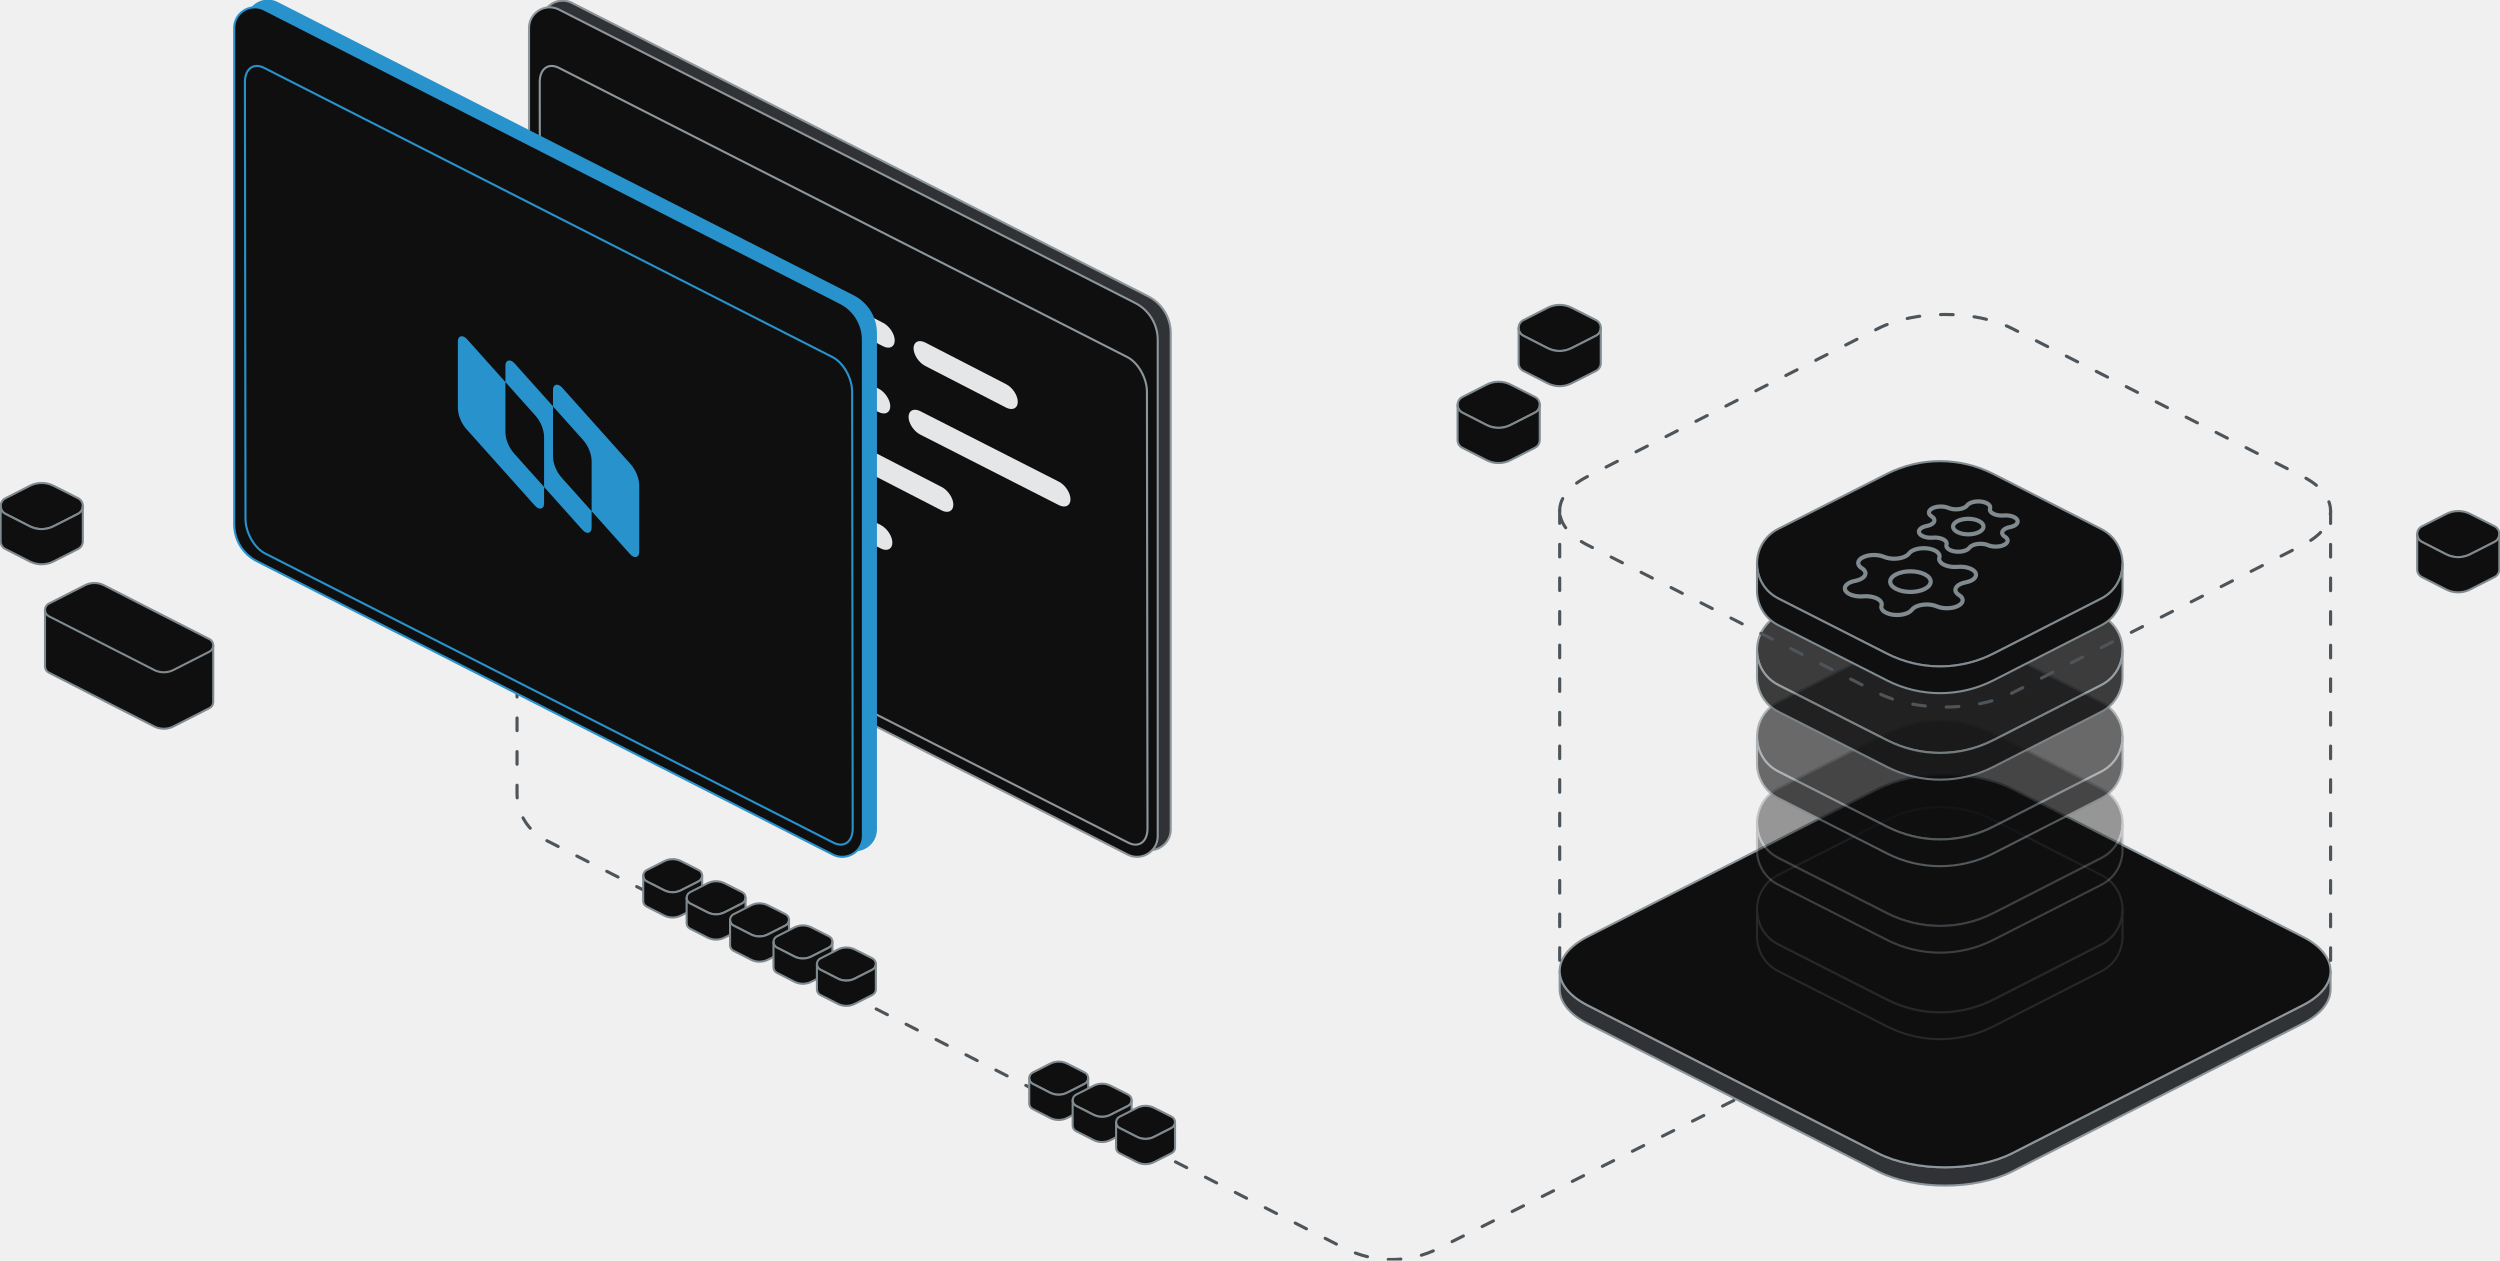
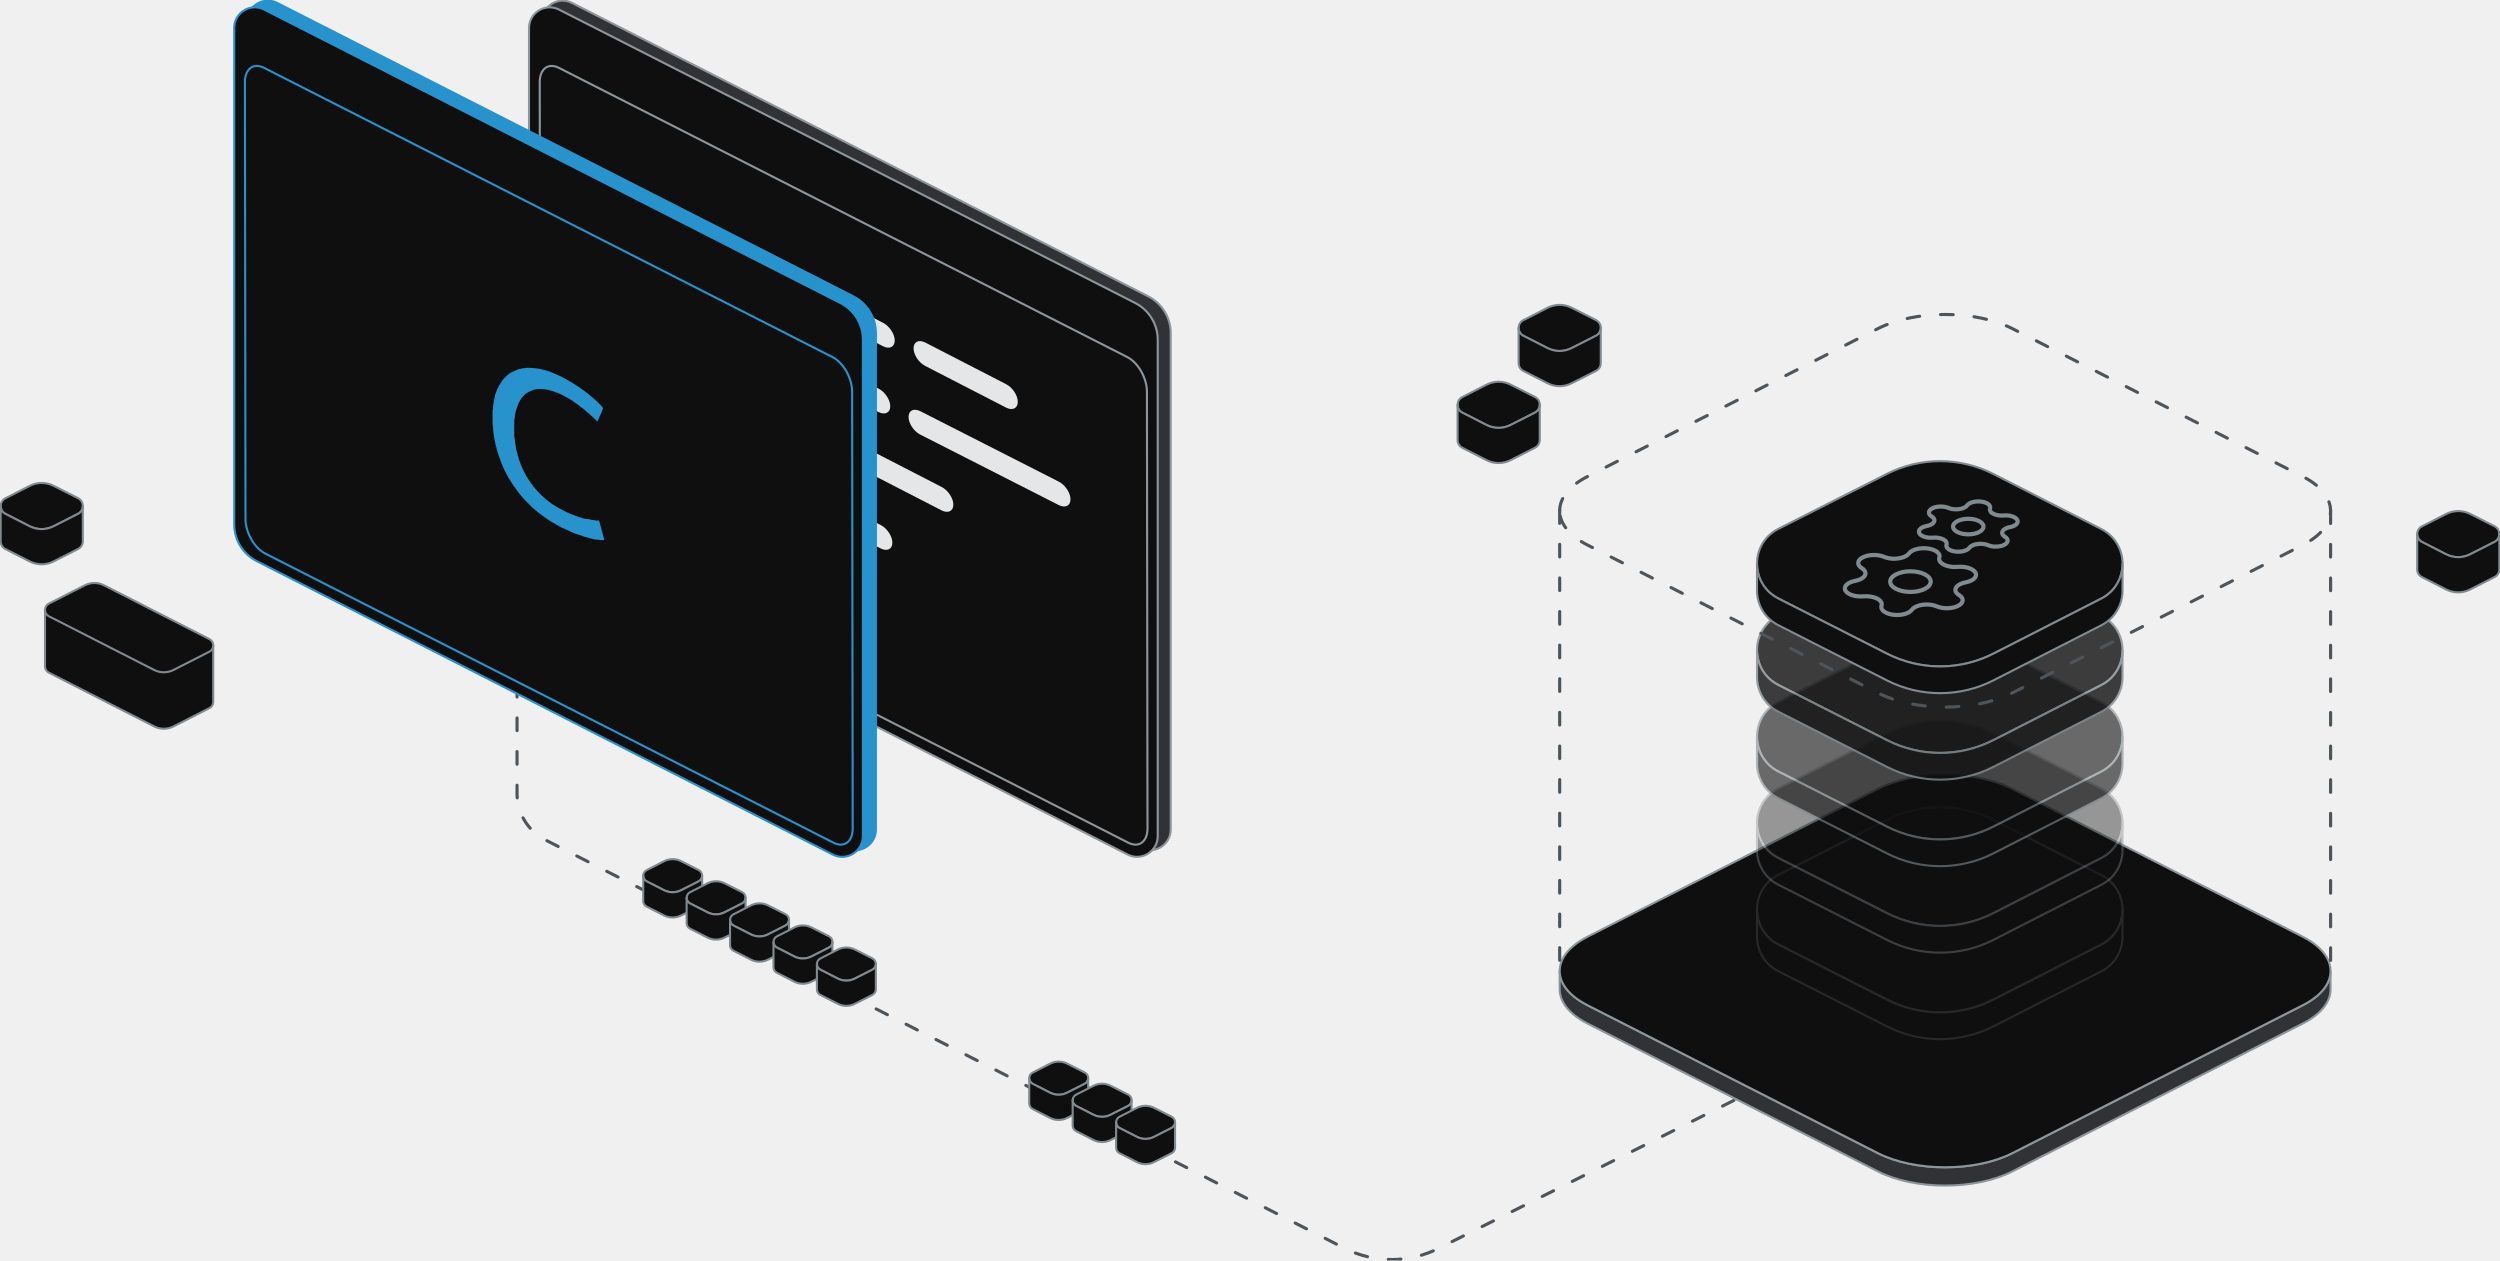
<svg xmlns="http://www.w3.org/2000/svg" width="595" height="300" viewBox="0 0 595 300" fill="none">
  <g clip-path="url(#clip0_1007_112155)">
    <path d="M412.653 261.898L342.506 297.05C335.439 300.668 327.06 300.68 319.981 297.074L129.812 199.907C125.666 197.798 123.055 193.536 123.055 188.885V106.099" stroke="#4E555A" stroke-width="0.75" stroke-linecap="round" stroke-linejoin="round" stroke-dasharray="3 5 3 5" />
    <path d="M136.141 0.699L273.261 70.526C276.553 72.203 278.632 75.586 278.632 79.285V197.427C278.626 201.095 274.746 203.47 271.472 201.806L134.365 131.966C131.073 130.29 129 126.907 129 123.208V5.078C129 1.41 132.88 -0.965 136.147 0.699H136.141Z" fill="#303236" stroke="#8D969B" stroke-width="0.5" stroke-linecap="round" stroke-linejoin="round" />
    <path d="M133.047 2.282L270.167 72.11C273.459 73.786 275.538 77.17 275.538 80.868V199.01C275.532 202.678 271.652 205.054 268.379 203.39L131.271 133.55C127.979 131.874 125.906 128.49 125.906 124.791V6.662C125.906 2.994 129.786 0.619 133.053 2.282H133.047Z" fill="#0F0F10" stroke="#8D969B" stroke-width="0.5" stroke-linecap="round" stroke-linejoin="round" />
    <path d="M268.545 200.569L133.251 131.725C130.708 130.432 128.622 126.783 128.591 123.573L128.455 19.614C128.431 16.41 130.466 14.857 133.016 16.15L268.31 84.994C270.853 86.287 272.939 89.936 272.97 93.147L273.106 197.105C273.131 200.309 271.095 201.862 268.545 200.569Z" fill="#0F0F10" stroke="#8D969B" stroke-width="0.5" stroke-linecap="round" stroke-linejoin="round" />
    <path d="M180.304 67.013L161.078 57.11C159.537 56.325 158.287 54.438 158.287 52.898C158.287 51.358 159.537 50.745 161.078 51.531L180.304 61.434C181.845 62.219 183.095 64.106 183.095 65.646C183.095 67.186 181.845 67.799 180.304 67.013Z" fill="#E4E6E7" />
    <path d="M210.156 82.402L190.929 72.499C189.389 71.714 188.139 69.827 188.139 68.287C188.139 66.747 189.389 66.135 190.929 66.92L210.156 76.823C211.696 77.609 212.946 79.495 212.946 81.035C212.946 82.576 211.696 83.188 210.156 82.402Z" fill="#E4E6E7" />
    <path d="M239.443 97.006L220.217 87.103C218.676 86.318 217.426 84.431 217.426 82.891C217.426 81.351 218.676 80.739 220.217 81.524L239.443 91.427C240.983 92.213 242.233 94.099 242.233 95.639C242.233 97.179 240.983 97.792 239.443 97.006Z" fill="#E4E6E7" />
    <path d="M180.304 115.921L161.078 106.018C159.537 105.233 158.287 103.346 158.287 101.806C158.287 100.266 159.537 99.654 161.078 100.439L180.304 110.342C181.845 111.128 183.095 113.014 183.095 114.554C183.095 116.095 181.845 116.707 180.304 115.921Z" fill="#E4E6E7" />
    <path d="M209.591 130.525L190.365 120.622C188.824 119.837 187.574 117.95 187.574 116.41C187.574 114.87 188.824 114.257 190.365 115.043L209.591 124.946C211.132 125.731 212.382 127.618 212.382 129.158C212.382 130.698 211.132 131.311 209.591 130.525Z" fill="#E4E6E7" />
    <path d="M179.804 83.46L160.578 73.557C159.037 72.772 157.787 70.885 157.787 69.345C157.787 67.805 159.037 67.192 160.578 67.978L179.804 77.881C181.345 78.666 182.595 80.553 182.595 82.093C182.595 83.633 181.345 84.246 179.804 83.46Z" fill="#E4E6E7" />
    <path d="M209.091 98.064L189.865 88.161C188.324 87.376 187.074 85.489 187.074 83.949C187.074 82.409 188.324 81.796 189.865 82.582L209.091 92.485C210.632 93.27 211.882 95.157 211.882 96.697C211.882 98.237 210.632 98.85 209.091 98.064Z" fill="#E4E6E7" />
    <path d="M224.103 121.476L204.877 111.573C203.336 110.787 202.086 108.901 202.086 107.361C202.086 105.821 203.336 105.208 204.877 105.994L224.103 115.897C225.644 116.682 226.894 118.569 226.894 120.109C226.894 121.649 225.644 122.261 224.103 121.476Z" fill="#E4E6E7" />
    <path d="M194.035 138.17L161.078 121.402C159.537 120.616 158.287 118.73 158.287 117.189C158.287 115.649 159.537 115.037 161.078 115.822L194.035 132.591C195.576 133.377 196.826 135.263 196.826 136.803C196.826 138.344 195.576 138.956 194.035 138.17Z" fill="#E4E6E7" />
    <path d="M150.992 51.976L147.799 50.349C147.168 50.028 146.66 49.261 146.66 48.63V45.438C146.66 44.807 147.174 44.56 147.799 44.875L150.992 46.502C151.623 46.824 152.13 47.591 152.13 48.222V51.413C152.13 52.044 151.617 52.292 150.992 51.976Z" fill="#E4E6E7" />
    <path d="M150.992 67.947L147.799 66.32C147.168 65.999 146.66 65.232 146.66 64.601V61.409C146.66 60.778 147.174 60.531 147.799 60.846L150.992 62.473C151.623 62.795 152.13 63.562 152.13 64.192V67.384C152.13 68.015 151.617 68.263 150.992 67.947Z" fill="#E4E6E7" />
    <path d="M150.992 84.141L147.799 82.514C147.168 82.192 146.66 81.425 146.66 80.794V77.603C146.66 76.972 147.174 76.724 147.799 77.04L150.992 78.666C151.623 78.988 152.13 79.755 152.13 80.386V83.578C152.13 84.209 151.617 84.456 150.992 84.141Z" fill="#E4E6E7" />
    <path d="M150.992 116.274L147.799 114.647C147.168 114.325 146.66 113.558 146.66 112.928V109.736C146.66 109.105 147.174 108.858 147.799 109.173L150.992 110.8C151.623 111.121 152.13 111.888 152.13 112.519V115.711C152.13 116.342 151.617 116.589 150.992 116.274Z" fill="#E4E6E7" />
    <path d="M251.986 120.208L219.029 103.439C217.488 102.654 216.238 100.767 216.238 99.227C216.238 97.687 217.488 97.074 219.029 97.86L251.986 114.629C253.527 115.414 254.777 117.301 254.777 118.841C254.777 120.381 253.527 120.993 251.986 120.208Z" fill="#E4E6E7" />
    <path d="M194.035 105.963L161.078 89.194C159.537 88.409 158.287 86.522 158.287 84.982C158.287 83.442 159.537 82.829 161.078 83.615L194.035 100.384C195.576 101.169 196.826 103.056 196.826 104.596C196.826 106.136 195.576 106.748 194.035 105.963Z" fill="#E4E6E7" />
    <path d="M150.992 100.192L147.799 98.565C147.168 98.243 146.66 97.476 146.66 96.845V93.654C146.66 93.023 147.174 92.775 147.799 93.091L150.992 94.718C151.623 95.039 152.13 95.806 152.13 96.437V99.629C152.13 100.26 151.617 100.507 150.992 100.192Z" fill="#E4E6E7" />
    <path d="M65.971 0.699L203.091 70.526C206.383 72.203 208.462 75.586 208.462 79.285V197.427C208.456 201.095 204.576 203.47 201.302 201.806L64.195 131.966C60.903 130.29 58.83 126.907 58.83 123.208V5.078C58.83 1.41 62.71 -0.965 65.977 0.699H65.971Z" fill="#2892CC" stroke="#2892CC" stroke-width="0.5" stroke-linecap="round" stroke-linejoin="round" />
    <path d="M62.883 2.282L200.003 72.11C203.295 73.786 205.374 77.17 205.374 80.868V199.01C205.368 202.678 201.488 205.054 198.214 203.39L61.107 133.55C57.815 131.874 55.742 128.49 55.742 124.791V6.662C55.742 2.994 59.622 0.619 62.889 2.282H62.883Z" fill="#0F0F10" stroke="#2892CC" stroke-width="0.5" stroke-linecap="round" stroke-linejoin="round" />
    <path d="M198.381 200.569L63.087 131.725C60.544 130.432 58.458 126.783 58.427 123.573L58.291 19.614C58.267 16.41 60.302 14.857 62.852 16.15L198.146 84.994C200.689 86.287 202.775 89.936 202.806 93.147L202.942 197.105C202.966 200.309 200.931 201.862 198.381 200.569Z" fill="#0F0F10" stroke="#2892CC" stroke-width="0.5" stroke-linecap="round" stroke-linejoin="round" />
    <path d="M153.084 208.425C153.084 208.957 153.356 209.482 153.901 209.761L157.168 211.425L158.041 211.87C159.328 212.526 160.844 212.526 162.131 211.87L163.016 211.418L166.295 209.754C166.84 209.476 167.118 208.95 167.118 208.418C167.118 207.886 166.846 207.355 166.295 207.076L162.131 204.967C160.844 204.317 159.328 204.317 158.047 204.973L153.907 207.082C153.362 207.361 153.09 207.893 153.09 208.418L153.084 208.425Z" fill="#0F0F10" stroke="#808A8F" stroke-width="0.5" stroke-linecap="round" stroke-linejoin="round" />
    <path d="M153.084 208.425V214.431C153.084 214.963 153.357 215.488 153.901 215.767L158.035 217.876C159.322 218.532 160.838 218.532 162.125 217.876L166.289 215.761C166.834 215.482 167.112 214.956 167.112 214.424V208.418C167.112 208.944 166.834 209.476 166.289 209.754L163.01 211.418L162.125 211.87C160.838 212.526 159.322 212.526 158.035 211.87L157.162 211.425L153.895 209.761C153.35 209.482 153.078 208.95 153.078 208.425H153.084Z" fill="#0F0F10" stroke="#808A8F" stroke-width="0.5" stroke-linecap="round" stroke-linejoin="round" />
    <path d="M163.418 213.682C163.418 214.214 163.69 214.74 164.235 215.018L167.502 216.682L168.375 217.128C169.662 217.783 171.178 217.783 172.465 217.128L173.35 216.676L176.629 215.012C177.174 214.734 177.452 214.208 177.452 213.676C177.452 213.144 177.18 212.612 176.629 212.334L172.465 210.225C171.178 209.575 169.662 209.575 168.381 210.231L164.241 212.34C163.696 212.618 163.424 213.15 163.424 213.676L163.418 213.682Z" fill="#0F0F10" stroke="#808A8F" stroke-width="0.5" stroke-linecap="round" stroke-linejoin="round" />
    <path d="M163.418 213.682V219.688C163.418 220.22 163.691 220.746 164.235 221.024L168.369 223.134C169.656 223.789 171.172 223.789 172.459 223.134L176.623 221.018C177.168 220.74 177.446 220.214 177.446 219.682V213.676C177.446 214.202 177.168 214.734 176.623 215.012L173.344 216.676L172.459 217.127C171.172 217.783 169.656 217.783 168.369 217.127L167.496 216.682L164.229 215.018C163.684 214.74 163.412 214.208 163.412 213.682H163.418Z" fill="#0F0F10" stroke="#808A8F" stroke-width="0.5" stroke-linecap="round" stroke-linejoin="round" />
    <path d="M173.752 218.94C173.752 219.472 174.024 219.998 174.569 220.276L177.836 221.94L178.709 222.385C179.996 223.041 181.512 223.041 182.799 222.385L183.684 221.934L186.963 220.27C187.508 219.991 187.786 219.466 187.786 218.934C187.786 218.402 187.514 217.87 186.963 217.591L182.799 215.482C181.512 214.833 179.996 214.833 178.715 215.488L174.575 217.598C174.03 217.876 173.758 218.408 173.758 218.934L173.752 218.94Z" fill="#0F0F10" stroke="#808A8F" stroke-width="0.5" stroke-linecap="round" stroke-linejoin="round" />
    <path d="M173.752 218.94V224.946C173.752 225.478 174.025 226.004 174.569 226.282L178.703 228.391C179.99 229.047 181.506 229.047 182.793 228.391L186.957 226.276C187.502 225.997 187.78 225.472 187.78 224.94V218.934C187.78 219.459 187.502 219.991 186.957 220.27L183.678 221.934L182.793 222.385C181.506 223.041 179.99 223.041 178.703 222.385L177.83 221.94L174.563 220.276C174.018 219.998 173.746 219.466 173.746 218.94H173.752Z" fill="#0F0F10" stroke="#808A8F" stroke-width="0.5" stroke-linecap="round" stroke-linejoin="round" />
    <path d="M184.092 224.191C184.092 224.723 184.364 225.249 184.909 225.527L188.176 227.191L189.048 227.637C190.335 228.292 191.852 228.292 193.139 227.637L194.024 227.185L197.303 225.521C197.848 225.243 198.126 224.717 198.126 224.185C198.126 223.653 197.854 223.121 197.303 222.843L193.139 220.734C191.852 220.084 190.335 220.084 189.055 220.74L184.915 222.849C184.37 223.127 184.098 223.659 184.098 224.185L184.092 224.191Z" fill="#0F0F10" stroke="#808A8F" stroke-width="0.5" stroke-linecap="round" stroke-linejoin="round" />
    <path d="M184.092 224.191V230.197C184.092 230.729 184.364 231.255 184.909 231.533L189.043 233.643C190.33 234.298 191.846 234.298 193.133 233.643L197.297 231.527C197.842 231.249 198.12 230.723 198.12 230.191V224.185C198.12 224.711 197.842 225.243 197.297 225.521L194.018 227.185L193.133 227.637C191.846 228.292 190.33 228.292 189.043 227.637L188.17 227.191L184.903 225.527C184.358 225.249 184.086 224.717 184.086 224.191H184.092Z" fill="#0F0F10" stroke="#808A8F" stroke-width="0.5" stroke-linecap="round" stroke-linejoin="round" />
    <path d="M194.426 229.449C194.426 229.981 194.698 230.507 195.243 230.785L198.51 232.449L199.382 232.894C200.669 233.55 202.186 233.55 203.473 232.894L204.357 232.443L207.637 230.779C208.182 230.5 208.46 229.975 208.46 229.443C208.46 228.911 208.188 228.379 207.637 228.1L203.473 225.991C202.186 225.342 200.669 225.342 199.389 225.997L195.249 228.107C194.704 228.385 194.432 228.917 194.432 229.443L194.426 229.449Z" fill="#0F0F10" stroke="#808A8F" stroke-width="0.5" stroke-linecap="round" stroke-linejoin="round" />
    <path d="M194.426 229.449V235.455C194.426 235.987 194.698 236.513 195.243 236.791L199.377 238.9C200.664 239.556 202.18 239.556 203.467 238.9L207.631 236.785C208.176 236.506 208.454 235.981 208.454 235.449V229.443C208.454 229.968 208.176 230.5 207.631 230.779L204.352 232.443L203.467 232.894C202.18 233.55 200.664 233.55 199.377 232.894L198.504 232.449L195.237 230.785C194.692 230.507 194.42 229.975 194.42 229.449H194.426Z" fill="#0F0F10" stroke="#808A8F" stroke-width="0.5" stroke-linecap="round" stroke-linejoin="round" />
    <path d="M244.957 256.609C244.957 257.141 245.229 257.667 245.774 257.945L249.041 259.609L249.914 260.054C251.201 260.71 252.717 260.71 254.004 260.054L254.889 259.603L258.168 257.939C258.713 257.661 258.991 257.135 258.991 256.603C258.991 256.071 258.719 255.539 258.168 255.261L254.004 253.151C252.717 252.502 251.201 252.502 249.92 253.158L245.78 255.267C245.236 255.545 244.963 256.077 244.963 256.603L244.957 256.609Z" fill="#0F0F10" stroke="#808A8F" stroke-width="0.5" stroke-linecap="round" stroke-linejoin="round" />
    <path d="M244.957 256.609V262.615C244.957 263.147 245.23 263.673 245.774 263.951L249.908 266.061C251.195 266.716 252.711 266.716 253.998 266.061L258.163 263.945C258.707 263.667 258.986 263.141 258.986 262.609V256.603C258.986 257.129 258.707 257.661 258.163 257.939L254.883 259.603L253.998 260.054C252.711 260.71 251.195 260.71 249.908 260.054L249.035 259.609L245.768 257.945C245.223 257.667 244.951 257.135 244.951 256.609H244.957Z" fill="#0F0F10" stroke="#808A8F" stroke-width="0.5" stroke-linecap="round" stroke-linejoin="round" />
    <path d="M255.291 261.867C255.291 262.399 255.563 262.924 256.108 263.203L259.375 264.867L260.248 265.312C261.535 265.968 263.051 265.968 264.338 265.312L265.223 264.861L268.502 263.197C269.047 262.918 269.325 262.393 269.325 261.861C269.325 261.329 269.053 260.797 268.502 260.518L264.338 258.409C263.051 257.76 261.535 257.76 260.254 258.415L256.114 260.525C255.569 260.803 255.297 261.335 255.297 261.861L255.291 261.867Z" fill="#0F0F10" stroke="#808A8F" stroke-width="0.5" stroke-linecap="round" stroke-linejoin="round" />
    <path d="M255.291 261.867V267.873C255.291 268.405 255.564 268.931 256.108 269.209L260.242 271.318C261.529 271.974 263.045 271.974 264.332 271.318L268.497 269.203C269.041 268.924 269.32 268.399 269.32 267.867V261.861C269.32 262.386 269.041 262.918 268.497 263.197L265.217 264.861L264.332 265.312C263.045 265.968 261.529 265.968 260.242 265.312L259.369 264.867L256.102 263.203C255.557 262.924 255.285 262.393 255.285 261.867H255.291Z" fill="#0F0F10" stroke="#808A8F" stroke-width="0.5" stroke-linecap="round" stroke-linejoin="round" />
    <path d="M265.631 267.124C265.631 267.656 265.903 268.182 266.448 268.46L269.715 270.124L270.587 270.57C271.875 271.225 273.391 271.225 274.678 270.57L275.563 270.118L278.842 268.454C279.387 268.176 279.665 267.65 279.665 267.118C279.665 266.586 279.393 266.054 278.842 265.776L274.678 263.667C273.391 263.017 271.875 263.017 270.594 263.673L266.454 265.782C265.909 266.061 265.637 266.592 265.637 267.118L265.631 267.124Z" fill="#0F0F10" stroke="#808A8F" stroke-width="0.5" stroke-linecap="round" stroke-linejoin="round" />
    <path d="M265.631 267.124V273.13C265.631 273.662 265.903 274.188 266.448 274.467L270.582 276.576C271.869 277.231 273.385 277.231 274.672 276.576L278.836 274.46C279.381 274.182 279.659 273.656 279.659 273.124V267.118C279.659 267.644 279.381 268.176 278.836 268.454L275.557 270.118L274.672 270.57C273.385 271.225 271.869 271.225 270.582 270.57L269.709 270.124L266.442 268.46C265.897 268.182 265.625 267.65 265.625 267.124H265.631Z" fill="#0F0F10" stroke="#808A8F" stroke-width="0.5" stroke-linecap="round" stroke-linejoin="round" />
    <path d="M371.205 231.082C371.205 234.038 373.408 236.995 377.839 239.253L446.921 274.436C455.77 278.939 470.114 278.939 478.957 274.436L548.039 239.253C552.458 237.001 554.673 234.057 554.673 231.107V235.461C554.673 238.412 552.458 241.356 548.039 243.607L478.957 278.79C470.108 283.293 455.764 283.293 446.921 278.79L377.839 243.607C373.408 241.35 371.205 238.393 371.205 235.436V231.082Z" fill="#303236" stroke="#8D969B" stroke-width="0.5" stroke-linecap="round" stroke-linejoin="round" />
    <path d="M371.205 231.082C371.205 228.131 373.42 225.187 377.839 222.936L446.921 187.753C455.77 183.25 470.114 183.25 478.957 187.753L548.039 222.936C552.47 225.193 554.673 228.15 554.673 231.107C554.673 234.063 552.458 237.001 548.039 239.253L478.957 274.436C470.108 278.939 455.764 278.939 446.921 274.436L377.839 239.253C373.408 236.995 371.205 234.038 371.205 231.082Z" fill="#0F0F10" stroke="#8D969B" stroke-width="0.5" stroke-linecap="round" stroke-linejoin="round" />
    <g opacity="0.2">
      <path d="M505.163 216.527C505.163 219.812 503.467 223.103 500.089 224.822L479.842 235.158L474.452 237.904C466.488 241.974 457.058 241.981 449.094 237.923L443.599 235.133L423.259 224.797C419.88 223.084 418.172 219.806 418.166 216.534C418.16 213.237 419.849 209.934 423.271 208.202L449.106 195.113C457.07 191.081 466.482 191.099 474.44 195.163L500.095 208.251C503.474 209.983 505.169 213.262 505.169 216.534L505.163 216.527Z" fill="#0F0F10" stroke="#808A8F" stroke-width="0.5" stroke-linecap="round" stroke-linejoin="round" />
      <path d="M505.163 216.527V222.886C505.163 226.171 503.467 229.461 500.089 231.181L474.452 244.263C466.488 248.333 457.058 248.339 449.094 244.282L423.259 231.156C419.88 229.443 418.172 226.164 418.166 222.892V216.534C418.178 219.812 419.88 223.09 423.259 224.797L443.599 235.133L449.094 237.923C457.058 241.981 466.488 241.974 474.452 237.904L479.842 235.158L500.089 224.822C503.467 223.103 505.163 219.812 505.163 216.527Z" fill="#0F0F10" stroke="#808A8F" stroke-width="0.5" stroke-linecap="round" stroke-linejoin="round" />
    </g>
    <g opacity="0.4">
      <path d="M505.163 195.942C505.163 199.227 503.467 202.517 500.089 204.237L479.842 214.573L474.452 217.319C466.488 221.389 457.058 221.395 449.094 217.338L443.599 214.548L423.259 204.212C419.88 202.499 418.172 199.221 418.166 195.948C418.16 192.652 419.849 189.349 423.271 187.617L449.106 174.528C457.07 170.495 466.482 170.514 474.44 174.578L500.095 187.666C503.474 189.398 505.169 192.676 505.169 195.948L505.163 195.942Z" fill="#0F0F10" stroke="#808A8F" stroke-width="0.5" stroke-linecap="round" stroke-linejoin="round" />
      <path d="M505.163 195.942V202.301C505.163 205.585 503.467 208.876 500.089 210.596L474.452 223.678C466.488 227.748 457.058 227.754 449.094 223.696L423.259 210.571C419.88 208.858 418.172 205.579 418.166 202.307V195.949C418.178 199.227 419.88 202.505 423.259 204.212L443.599 214.548L449.094 217.338C457.058 221.395 466.488 221.389 474.452 217.319L479.842 214.573L500.089 204.237C503.467 202.517 505.163 199.227 505.163 195.942Z" fill="#0F0F10" stroke="#808A8F" stroke-width="0.5" stroke-linecap="round" stroke-linejoin="round" />
    </g>
    <g opacity="0.6">
      <path d="M505.163 175.357C505.163 178.642 503.467 181.932 500.089 183.652L479.842 193.988L474.452 196.734C466.488 200.804 457.058 200.81 449.094 196.753L443.599 193.963L423.259 183.627C419.88 181.914 418.172 178.635 418.166 175.363C418.16 172.067 419.849 168.763 423.271 167.032L449.106 153.943C457.07 149.91 466.482 149.929 474.44 153.993L500.095 167.081C503.474 168.813 505.169 172.091 505.169 175.363L505.163 175.357Z" fill="#0F0F10" stroke="#808A8F" stroke-width="0.5" stroke-linecap="round" stroke-linejoin="round" />
      <path d="M505.163 175.357V181.716C505.163 185 503.467 188.291 500.089 190.01L474.452 203.093C466.488 207.163 457.058 207.169 449.094 203.111L423.259 189.986C419.88 188.272 418.172 184.994 418.166 181.722V175.363C418.178 178.642 419.88 181.92 423.259 183.627L443.599 193.963L449.094 196.753C457.058 200.81 466.488 200.804 474.452 196.734L479.842 193.988L500.089 183.652C503.467 181.932 505.163 178.642 505.163 175.357Z" fill="#0F0F10" stroke="#808A8F" stroke-width="0.5" stroke-linecap="round" stroke-linejoin="round" />
    </g>
    <g opacity="0.8">
      <path d="M505.163 154.766C505.163 158.05 503.467 161.341 500.089 163.061L479.842 173.396L474.452 176.143C466.488 180.213 457.058 180.219 449.094 176.161L443.599 173.372L423.259 163.036C419.88 161.322 418.172 158.044 418.166 154.772C418.16 151.475 419.849 148.172 423.271 146.44L449.106 133.352C457.07 129.319 466.482 129.338 474.44 133.401L500.095 146.49C503.474 148.222 505.169 151.5 505.169 154.772L505.163 154.766Z" fill="#0F0F10" stroke="#808A8F" stroke-width="0.5" stroke-linecap="round" stroke-linejoin="round" />
      <path d="M505.163 154.766V161.124C505.163 164.409 503.467 167.7 500.089 169.419L474.452 182.501C466.488 186.571 457.058 186.578 449.094 182.52L423.259 169.394C419.88 167.681 418.172 164.403 418.166 161.131V154.772C418.178 158.05 419.88 161.329 423.259 163.036L443.599 173.372L449.094 176.161C457.058 180.219 466.488 180.213 474.452 176.143L479.842 173.396L500.089 163.061C503.467 161.341 505.163 158.05 505.163 154.766Z" fill="#0F0F10" stroke="#808A8F" stroke-width="0.5" stroke-linecap="round" stroke-linejoin="round" />
    </g>
    <path d="M505.163 134.181C505.163 137.465 503.467 140.756 500.089 142.475L479.842 152.811L474.452 155.558C466.488 159.628 457.058 159.634 449.094 155.576L443.599 152.787L423.259 142.451C419.88 140.737 418.172 137.459 418.166 134.187C418.16 130.89 419.849 127.587 423.271 125.855L449.106 112.767C457.07 108.734 466.482 108.752 474.44 112.816L500.095 125.905C503.474 127.637 505.169 130.915 505.169 134.187L505.163 134.181Z" fill="#0F0F10" stroke="#808A8F" stroke-width="0.5" stroke-linecap="round" stroke-linejoin="round" />
    <path d="M505.163 134.181V140.539C505.163 143.824 503.467 147.114 500.089 148.834L474.452 161.916C466.488 165.986 457.058 165.992 449.094 161.935L423.259 148.809C419.88 147.096 418.172 143.818 418.166 140.546V134.187C418.178 137.465 419.88 140.743 423.259 142.451L443.599 152.787L449.094 155.576C457.058 159.634 466.488 159.628 474.452 155.558L479.842 152.811L500.089 142.475C503.467 140.756 505.163 137.465 505.163 134.181Z" fill="#0F0F10" stroke="#808A8F" stroke-width="0.5" stroke-linecap="round" stroke-linejoin="round" />
    <path d="M443.109 135.226C441.785 134.41 442.014 133.203 443.611 132.529C445.003 131.942 447.008 131.942 448.4 132.529C449.991 133.21 452.361 133.098 453.697 132.288C453.976 132.115 454.198 131.923 454.347 131.713C455.077 130.723 457.243 130.222 459.186 130.593C460.863 130.915 461.865 131.793 461.574 132.696C461.216 133.735 462.583 134.731 464.625 134.911C465.052 134.948 465.491 134.948 465.925 134.911C467.973 134.737 469.91 135.443 470.244 136.488C470.535 137.391 469.538 138.269 467.855 138.591C465.906 138.956 464.897 140.051 465.609 141.047C465.758 141.257 465.98 141.449 466.259 141.622C467.583 142.438 467.354 143.644 465.758 144.319C464.365 144.906 462.36 144.906 460.968 144.319C459.378 143.638 457.008 143.743 455.671 144.554C455.393 144.727 455.17 144.919 455.021 145.129C454.291 146.119 452.125 146.62 450.182 146.249C448.505 145.927 447.503 145.049 447.794 144.145C448.153 143.106 446.785 142.11 444.743 141.931C444.316 141.894 443.877 141.894 443.444 141.931C441.395 142.104 439.465 141.393 439.124 140.354C438.834 139.451 439.83 138.572 441.507 138.251C443.456 137.886 444.465 136.791 443.753 135.795C443.605 135.585 443.382 135.393 443.103 135.22" stroke="#808A8F" stroke-linecap="round" stroke-linejoin="round" />
    <path d="M451.278 136.692C453.159 135.733 456.21 135.733 458.091 136.692C459.972 137.651 459.972 139.203 458.091 140.162C456.21 141.121 453.159 141.121 451.278 140.162C449.397 139.203 449.397 137.651 451.278 136.692Z" stroke="#808A8F" stroke-linecap="round" stroke-linejoin="round" />
    <path d="M459.731 122.911C458.735 122.299 458.902 121.389 460.109 120.882C461.155 120.443 462.671 120.443 463.716 120.882C464.917 121.395 466.699 121.315 467.701 120.703C467.912 120.573 468.079 120.431 468.19 120.27C468.741 119.527 470.368 119.15 471.835 119.428C473.097 119.67 473.852 120.332 473.63 121.012C473.357 121.797 474.391 122.546 475.931 122.682C476.253 122.713 476.587 122.713 476.909 122.682C478.45 122.552 479.91 123.084 480.164 123.87C480.387 124.55 479.632 125.212 478.37 125.453C476.903 125.725 476.142 126.554 476.68 127.303C476.792 127.457 476.959 127.606 477.169 127.736C478.165 128.348 477.998 129.257 476.792 129.764C475.746 130.204 474.23 130.204 473.184 129.764C471.984 129.251 470.201 129.331 469.199 129.944C468.989 130.074 468.821 130.216 468.71 130.377C468.159 131.119 466.532 131.496 465.065 131.218C463.803 130.977 463.048 130.315 463.271 129.634C463.543 128.849 462.51 128.1 460.969 127.964C460.647 127.933 460.313 127.933 459.991 127.964C458.45 128.094 456.99 127.562 456.736 126.777C456.52 126.096 457.269 125.435 458.531 125.193C459.997 124.921 460.759 124.092 460.22 123.344C460.109 123.189 459.942 123.041 459.731 122.911Z" stroke="#808A8F" stroke-linecap="round" stroke-linejoin="round" />
    <path d="M465.883 124.018C467.3 123.294 469.596 123.294 471.013 124.018C472.43 124.742 472.43 125.911 471.013 126.634C469.596 127.358 467.3 127.358 465.883 126.634C464.466 125.911 464.466 124.742 465.883 124.018Z" stroke="#808A8F" stroke-linecap="round" stroke-linejoin="round" />
    <path d="M371.205 121.55C371.205 118.6 373.42 115.655 377.839 113.404L446.921 78.221C455.77 73.718 470.114 73.718 478.957 78.221L548.039 113.404C552.47 115.662 554.673 118.618 554.673 121.575C554.673 124.531 552.458 127.47 548.039 129.721L478.957 164.904C470.108 169.407 455.764 169.407 446.921 164.904L377.839 129.721C373.408 127.463 371.205 124.507 371.205 121.55Z" stroke="#4E555A" stroke-width="0.75" stroke-linecap="round" stroke-linejoin="round" stroke-dasharray="3 5 3 5" />
    <path d="M554.68 121.575V232.053" stroke="#4E555A" stroke-width="0.75" stroke-linecap="round" stroke-linejoin="round" stroke-dasharray="3 5 3 5" />
    <path d="M371.205 121.55V231.082" stroke="#4E555A" stroke-width="0.75" stroke-linecap="round" stroke-linejoin="round" stroke-dasharray="3 5 3 5" />
-     <path d="M131.613 92.763C131.613 91.415 132.782 91.13 133.772 92.237L150.071 110.453C151.334 111.864 152.132 113.843 152.132 115.563V131.379C152.132 132.727 150.962 133.012 149.972 131.905L140.808 121.661V109.798C140.808 108.078 140.01 106.099 138.747 104.689L131.613 96.716V92.769V92.763ZM108.971 81.227C108.971 79.879 110.14 79.594 111.13 80.701L120.289 90.938V102.808C120.289 104.528 121.087 106.507 122.349 107.917L129.49 115.897V119.843C129.49 121.191 128.321 121.476 127.33 120.369L111.031 102.153C109.769 100.742 108.971 98.763 108.971 97.043V81.227ZM120.289 86.992C120.289 85.644 121.458 85.359 122.448 86.466L131.613 96.703V108.573C131.613 110.293 132.411 112.272 133.673 113.682L140.808 121.655V125.608C140.808 126.956 139.638 127.241 138.648 126.134L129.49 115.897V104.027C129.49 102.307 128.692 100.328 127.429 98.918L120.289 90.938V86.992Z" fill="#2892CC" />
+     <g transform="matrix(0.04959 0.02523 0 0.04959 117.186 81.226)">
+       <path transform="matrix(1 0 0 -1 0 726)" d="M316 724 c-1 0 -7 -1 -15 -1 -14 -1 -26 -2 -34 -4 -2 -1 -7 -2 -10 -2 -3 0 -6 -1 -7 -2 -1 0 -3 -1 -5 -1 -3 -1 -8 -2 -11 -3 -4 -1 -9 -2 -10 -3 -4 -1 -10 -3 -13 -5 -2 0 -6 -2 -8 -3 -6 -2 -11 -4 -13 -5 -1 -1 -2 -1 -3 -2 -1 0 -2 -1 -3 -1 -1 -1 -2 -1 -3 -2 -1 0 -2 -1 -3 -1 -1 -1 -2 -1 -2 -1 -1 -1 -2 -1 -3 -1 -3 -1 -12 -7 -18 -11 -3 -2 -6 -4 -7 -4 0 0 -2 -1 -4 -3 -2 -2 -4 -3 -5 -3 -1 0 -1 0 -1 -1 0 -1 -1 -2 -3 -3 -2 0 -4 -2 -5 -3 -1 -1 -5 -4 -9 -7 -9 -8 -31 -29 -39 -39 -9 -11 -16 -21 -16 -22 0 0 -1 -2 -3 -4 -1 -2 -3 -4 -3 -5 -1 -1 -2 -3 -3 -4 -1 -2 -2 -4 -3 -5 -1 -2 -2 -4 -3 -5 -1 -2 -6 -11 -10 -20 -4 -9 -9 -18 -10 -19 0 -2 -1 -4 -1 -5 0 -1 0 -2 -1 -2 0 -1 -1 -3 -2 -4 0 -2 -2 -6 -3 -9 -1 -3 -3 -7 -3 -8 0 -2 -1 -5 -2 -6 -1 -2 -2 -8 -6 -20 0 -3 -2 -9 -2 -13 -1 -4 -2 -10 -3 -13 -1 -3 -2 -9 -2 -12 0 -4 -1 -9 -1 -10 -1 -2 -1 -8 -2 -14 0 -7 -1 -13 -1 -14 -1 -1 -1 -5 -1 -7 0 -13 0 -54 0 -59 1 -3 1 -12 2 -19 1 -14 2 -24 4 -36 1 -3 1 -8 2 -11 0 -4 1 -8 2 -9 0 -2 1 -4 1 -6 0 -1 1 -5 2 -8 0 -3 2 -8 3 -11 0 -3 2 -7 2 -8 1 -2 2 -5 2 -7 0 -2 2 -6 3 -9 1 -3 2 -6 3 -7 0 -2 1 -4 2 -6 1 -2 2 -5 3 -7 4 -10 10 -23 11 -25 0 -1 2 -4 3 -6 2 -3 4 -7 5 -9 2 -2 3 -4 3 -5 0 0 1 -3 3 -5 2 -2 3 -4 3 -5 0 0 1 -2 3 -4 2 -2 3 -4 3 -5 0 0 1 -2 2 -3 1 -1 3 -3 5 -5 1 -3 3 -5 4 -6 1 -1 4 -5 7 -8 10 -12 25 -26 38 -36 2 -2 5 -5 6 -5 1 -1 2 -2 3 -2 0 0 3 -2 6 -4 6 -5 8 -6 12 -8 1 -1 3 -2 5 -3 1 -1 3 -2 4 -3 1 0 2 -1 3 -1 2 -1 22 -11 26 -13 2 -1 5 -2 6 -3 2 0 4 -1 5 -1 1 0 2 -1 3 -2 2 0 3 -1 4 -1 1 0 3 -1 5 -1 3 -2 7 -3 20 -6 2 -1 8 -2 12 -3 4 -1 11 -3 15 -3 4 -1 8 -2 10 -2 2 0 6 -1 8 -1 2 -1 13 -2 24 -2 11 -1 23 -1 28 -2 5 0 10 0 12 1 2 0 12 1 23 1 11 1 21 1 23 1 1 1 5 1 9 1 8 1 27 4 34 6 4 0 8 1 9 1 1 0 5 1 9 2 22 5 30 7 34 8 1 1 4 2 6 2 2 0 5 1 7 2 9 3 12 4 14 6 2 0 4 1 5 1 1 0 2 1 3 2 2 0 3 1 4 1 1 0 2 1 3 2 1 0 2 1 3 1 1 0 2 1 3 2 1 0 2 1 3 1 5 0 8 7 5 10 -1 0 -2 2 -2 3 0 1 -1 4 -1 6 -1 2 -3 6 -3 10 -1 3 -3 7 -4 9 0 2 -1 4 -1 5 0 1 -1 3 -1 5 -1 2 -3 8 -5 14 -5 17 -7 21 -7 22 -1 0 -5 -2 -17 -8 -2 0 -4 -1 -5 -1 -1 0 -2 -1 -3 -2 -2 0 -3 -1 -4 -1 -2 0 -3 -1 -4 -2 -2 0 -3 -1 -4 -1 -1 0 -3 -1 -5 -1 -1 -1 -7 -3 -13 -5 -6 -2 -12 -4 -14 -5 -5 -1 -12 -3 -18 -4 -3 -1 -6 -1 -8 -2 -5 -1 -17 -3 -30 -4 -6 0 -14 -1 -16 -2 -14 -2 -69 0 -85 3 -4 1 -8 2 -9 2 -5 1 -15 4 -19 5 -14 5 -18 7 -27 11 -13 7 -18 9 -29 17 -6 4 -6 4 -18 15 -13 11 -28 28 -39 48 -2 3 -4 6 -5 8 0 1 -1 2 -2 3 0 1 -1 2 -1 3 -1 1 -1 2 -2 3 0 1 -1 3 -1 5 -1 1 -3 4 -4 7 0 2 -2 5 -3 6 0 2 -1 4 -1 5 0 1 -1 2 -1 4 -2 2 -3 7 -6 19 -1 3 -3 8 -4 10 0 3 -1 6 -1 7 0 1 -1 5 -1 8 -2 7 -4 18 -5 28 -1 10 -2 16 -3 17 0 1 0 18 0 38 0 21 0 38 0 40 0 1 0 3 1 5 1 2 1 8 2 14 1 11 3 24 5 31 1 3 2 7 3 11 1 3 2 9 4 13 1 4 2 9 3 11 3 10 14 35 21 46 1 2 2 4 3 5 0 1 2 3 3 5 2 2 3 4 3 4 0 6 45 52 50 52 0 0 1 1 1 2 1 0 1 1 2 1 1 0 3 1 5 3 2 1 5 3 6 4 1 0 5 2 8 4 6 4 15 8 24 11 2 1 6 3 7 3 1 1 4 2 6 2 1 0 4 1 6 2 7 2 26 7 36 7 3 1 8 1 10 2 13 2 66 0 76 -3 1 -1 5 -1 9 -2 6 -1 8 -1 22 -5 10 -2 31 -9 41 -13 3 -1 6 -2 8 -3 1 0 2 -1 3 -2 2 0 3 -1 4 -1 1 0 4 -1 8 -3 3 -2 6 -3 7 -3 1 -1 3 -2 6 -3 6 -4 7 -3 9 4 0 2 2 6 3 9 1 3 3 7 3 9 1 4 3 9 4 11 1 2 2 4 2 5 1 4 3 9 5 14 1 4 3 9 4 13 0 1 1 4 2 5 2 4 1 7 -3 10 -4 2 -6 3 -10 5 -1 1 -2 1 -3 2 -1 0 -2 1 -3 1 -1 1 -2 1 -3 2 -1 0 -3 1 -5 2 -5 2 -9 3 -14 6 -10 3 -17 6 -24 8 -3 1 -7 2 -8 2 -2 1 -6 1 -8 2 -2 1 -7 2 -10 3 -2 0 -6 1 -7 1 -2 0 -4 1 -6 1 -1 1 -5 2 -8 2 -4 1 -9 1 -12 2 -14 2 -23 3 -38 4 -25 2 -51 2 -52 1z" fill="#2892CC" />
+     </g>
    <path d="M0.154 120.443C0.154 121.179 0.538 121.921 1.293 122.305L5.847 124.63L7.06 125.249C8.848 126.164 10.971 126.164 12.759 125.249L13.997 124.624L18.57 122.299C19.331 121.915 19.715 121.179 19.715 120.443C19.715 119.701 19.337 118.958 18.57 118.569L12.759 115.624C10.971 114.721 8.855 114.721 7.066 115.637L1.299 118.581C0.538 118.971 0.16 119.707 0.16 120.443H0.154Z" fill="#0F0F10" stroke="#808A8F" stroke-width="0.5" stroke-linecap="round" stroke-linejoin="round" />
    <path d="M0.155 120.443V128.812C0.155 129.548 0.538 130.29 1.293 130.674L7.054 133.612C8.843 134.527 10.965 134.527 12.753 133.612L18.564 130.661C19.325 130.278 19.709 129.542 19.709 128.806V120.437C19.709 121.173 19.325 121.909 18.564 122.292L13.991 124.618L12.753 125.243C10.965 126.158 8.843 126.152 7.054 125.243L5.841 124.624L1.287 122.299C0.526 121.909 0.148 121.173 0.148 120.437L0.155 120.443Z" fill="#0F0F10" stroke="#808A8F" stroke-width="0.5" stroke-linecap="round" stroke-linejoin="round" />
    <path d="M346.904 96.351C346.904 97.087 347.288 97.829 348.043 98.212L352.597 100.538L353.81 101.157C355.598 102.072 357.721 102.072 359.509 101.157L360.747 100.532L365.32 98.206C366.081 97.823 366.465 97.087 366.465 96.351C366.465 95.608 366.087 94.866 365.32 94.476L359.509 91.532C357.721 90.629 355.605 90.629 353.816 91.544L348.049 94.489C347.288 94.879 346.91 95.615 346.91 96.351H346.904Z" fill="#0F0F10" stroke="#808A8F" stroke-width="0.5" stroke-linecap="round" stroke-linejoin="round" />
    <path d="M346.905 96.351V104.72C346.905 105.456 347.288 106.198 348.043 106.581L353.804 109.519C355.593 110.435 357.715 110.435 359.503 109.519L365.314 106.569C366.075 106.185 366.459 105.449 366.459 104.713V96.344C366.459 97.081 366.075 97.817 365.314 98.2L360.741 100.526L359.503 101.151C357.715 102.066 355.593 102.06 353.804 101.151L352.591 100.532L348.037 98.206C347.276 97.817 346.898 97.081 346.898 96.344L346.905 96.351Z" fill="#0F0F10" stroke="#808A8F" stroke-width="0.5" stroke-linecap="round" stroke-linejoin="round" />
    <path d="M575.285 127.123C575.285 127.859 575.669 128.601 576.424 128.985L580.978 131.311L582.191 131.929C583.979 132.845 586.102 132.845 587.89 131.929L589.128 131.304L593.701 128.979C594.462 128.595 594.845 127.859 594.845 127.123C594.845 126.381 594.468 125.639 593.701 125.249L587.89 122.305C586.102 121.402 583.985 121.402 582.197 122.317L576.43 125.261C575.669 125.651 575.291 126.387 575.291 127.123H575.285Z" fill="#0F0F10" stroke="#808A8F" stroke-width="0.5" stroke-linecap="round" stroke-linejoin="round" />
    <path d="M575.285 127.123V135.492C575.285 136.228 575.669 136.97 576.424 137.354L582.185 140.292C583.973 141.207 586.096 141.207 587.884 140.292L593.695 137.341C594.456 136.958 594.84 136.222 594.84 135.486V127.117C594.84 127.853 594.456 128.589 593.695 128.973L589.122 131.298L587.884 131.923C586.096 132.838 583.973 132.832 582.185 131.923L580.972 131.304L576.418 128.979C575.657 128.589 575.279 127.853 575.279 127.117L575.285 127.123Z" fill="#0F0F10" stroke="#808A8F" stroke-width="0.5" stroke-linecap="round" stroke-linejoin="round" />
    <path d="M361.428 78.054C361.428 78.79 361.811 79.532 362.566 79.916L367.121 82.242L368.334 82.86C370.122 83.776 372.244 83.776 374.033 82.86L375.27 82.236L379.843 79.91C380.604 79.526 380.988 78.79 380.988 78.054C380.988 77.312 380.611 76.57 379.843 76.18L374.033 73.236C372.244 72.333 370.128 72.333 368.34 73.248L362.572 76.192C361.811 76.582 361.434 77.318 361.434 78.054H361.428Z" fill="#0F0F10" stroke="#808A8F" stroke-width="0.5" stroke-linecap="round" stroke-linejoin="round" />
    <path d="M361.428 78.054V86.423C361.428 87.159 361.812 87.901 362.567 88.285L368.328 91.223C370.116 92.138 372.238 92.138 374.027 91.223L379.837 88.272C380.598 87.889 380.982 87.153 380.982 86.417V78.048C380.982 78.784 380.598 79.52 379.837 79.903L375.264 82.229L374.027 82.854C372.238 83.769 370.116 83.763 368.328 82.854L367.115 82.236L362.56 79.91C361.799 79.52 361.422 78.784 361.422 78.048L361.428 78.054Z" fill="#0F0F10" stroke="#808A8F" stroke-width="0.5" stroke-linecap="round" stroke-linejoin="round" />
    <path d="M10.711 145.179V158.632C10.711 158.935 10.804 159.232 10.965 159.492C11.126 159.751 11.361 159.956 11.633 160.092L36.682 172.883C37.394 173.248 38.186 173.44 38.99 173.44C39.795 173.44 40.587 173.248 41.298 172.883L49.826 168.535C50.098 168.411 50.327 168.207 50.488 167.959C50.649 167.712 50.741 167.421 50.748 167.124V153.64L18.403 142.308L10.705 145.179H10.711Z" fill="#0F0F10" stroke="#808A8F" stroke-width="0.5" stroke-linecap="round" stroke-linejoin="round" />
    <path d="M11.627 143.663L20.166 139.315C20.878 138.95 21.67 138.752 22.475 138.752C23.279 138.752 24.071 138.944 24.783 139.315L49.832 152.106C50.11 152.248 50.345 152.459 50.506 152.725C50.667 152.991 50.754 153.294 50.754 153.603C50.754 153.912 50.667 154.215 50.506 154.481C50.345 154.747 50.11 154.958 49.832 155.1L41.298 159.448C40.587 159.813 39.795 160.005 38.99 160.005C38.186 160.005 37.394 159.813 36.682 159.448L11.633 146.669C11.355 146.527 11.12 146.31 10.959 146.051C10.798 145.785 10.711 145.482 10.705 145.172C10.705 144.863 10.792 144.554 10.953 144.288C11.114 144.022 11.349 143.805 11.621 143.663H11.627Z" fill="#0F0F10" stroke="#808A8F" stroke-width="0.5" stroke-linecap="round" stroke-linejoin="round" />
  </g>
  <defs>
    <clipPath id="clip0_1007_112155">
      <rect width="595" height="300" fill="white" />
    </clipPath>
  </defs>
</svg>
